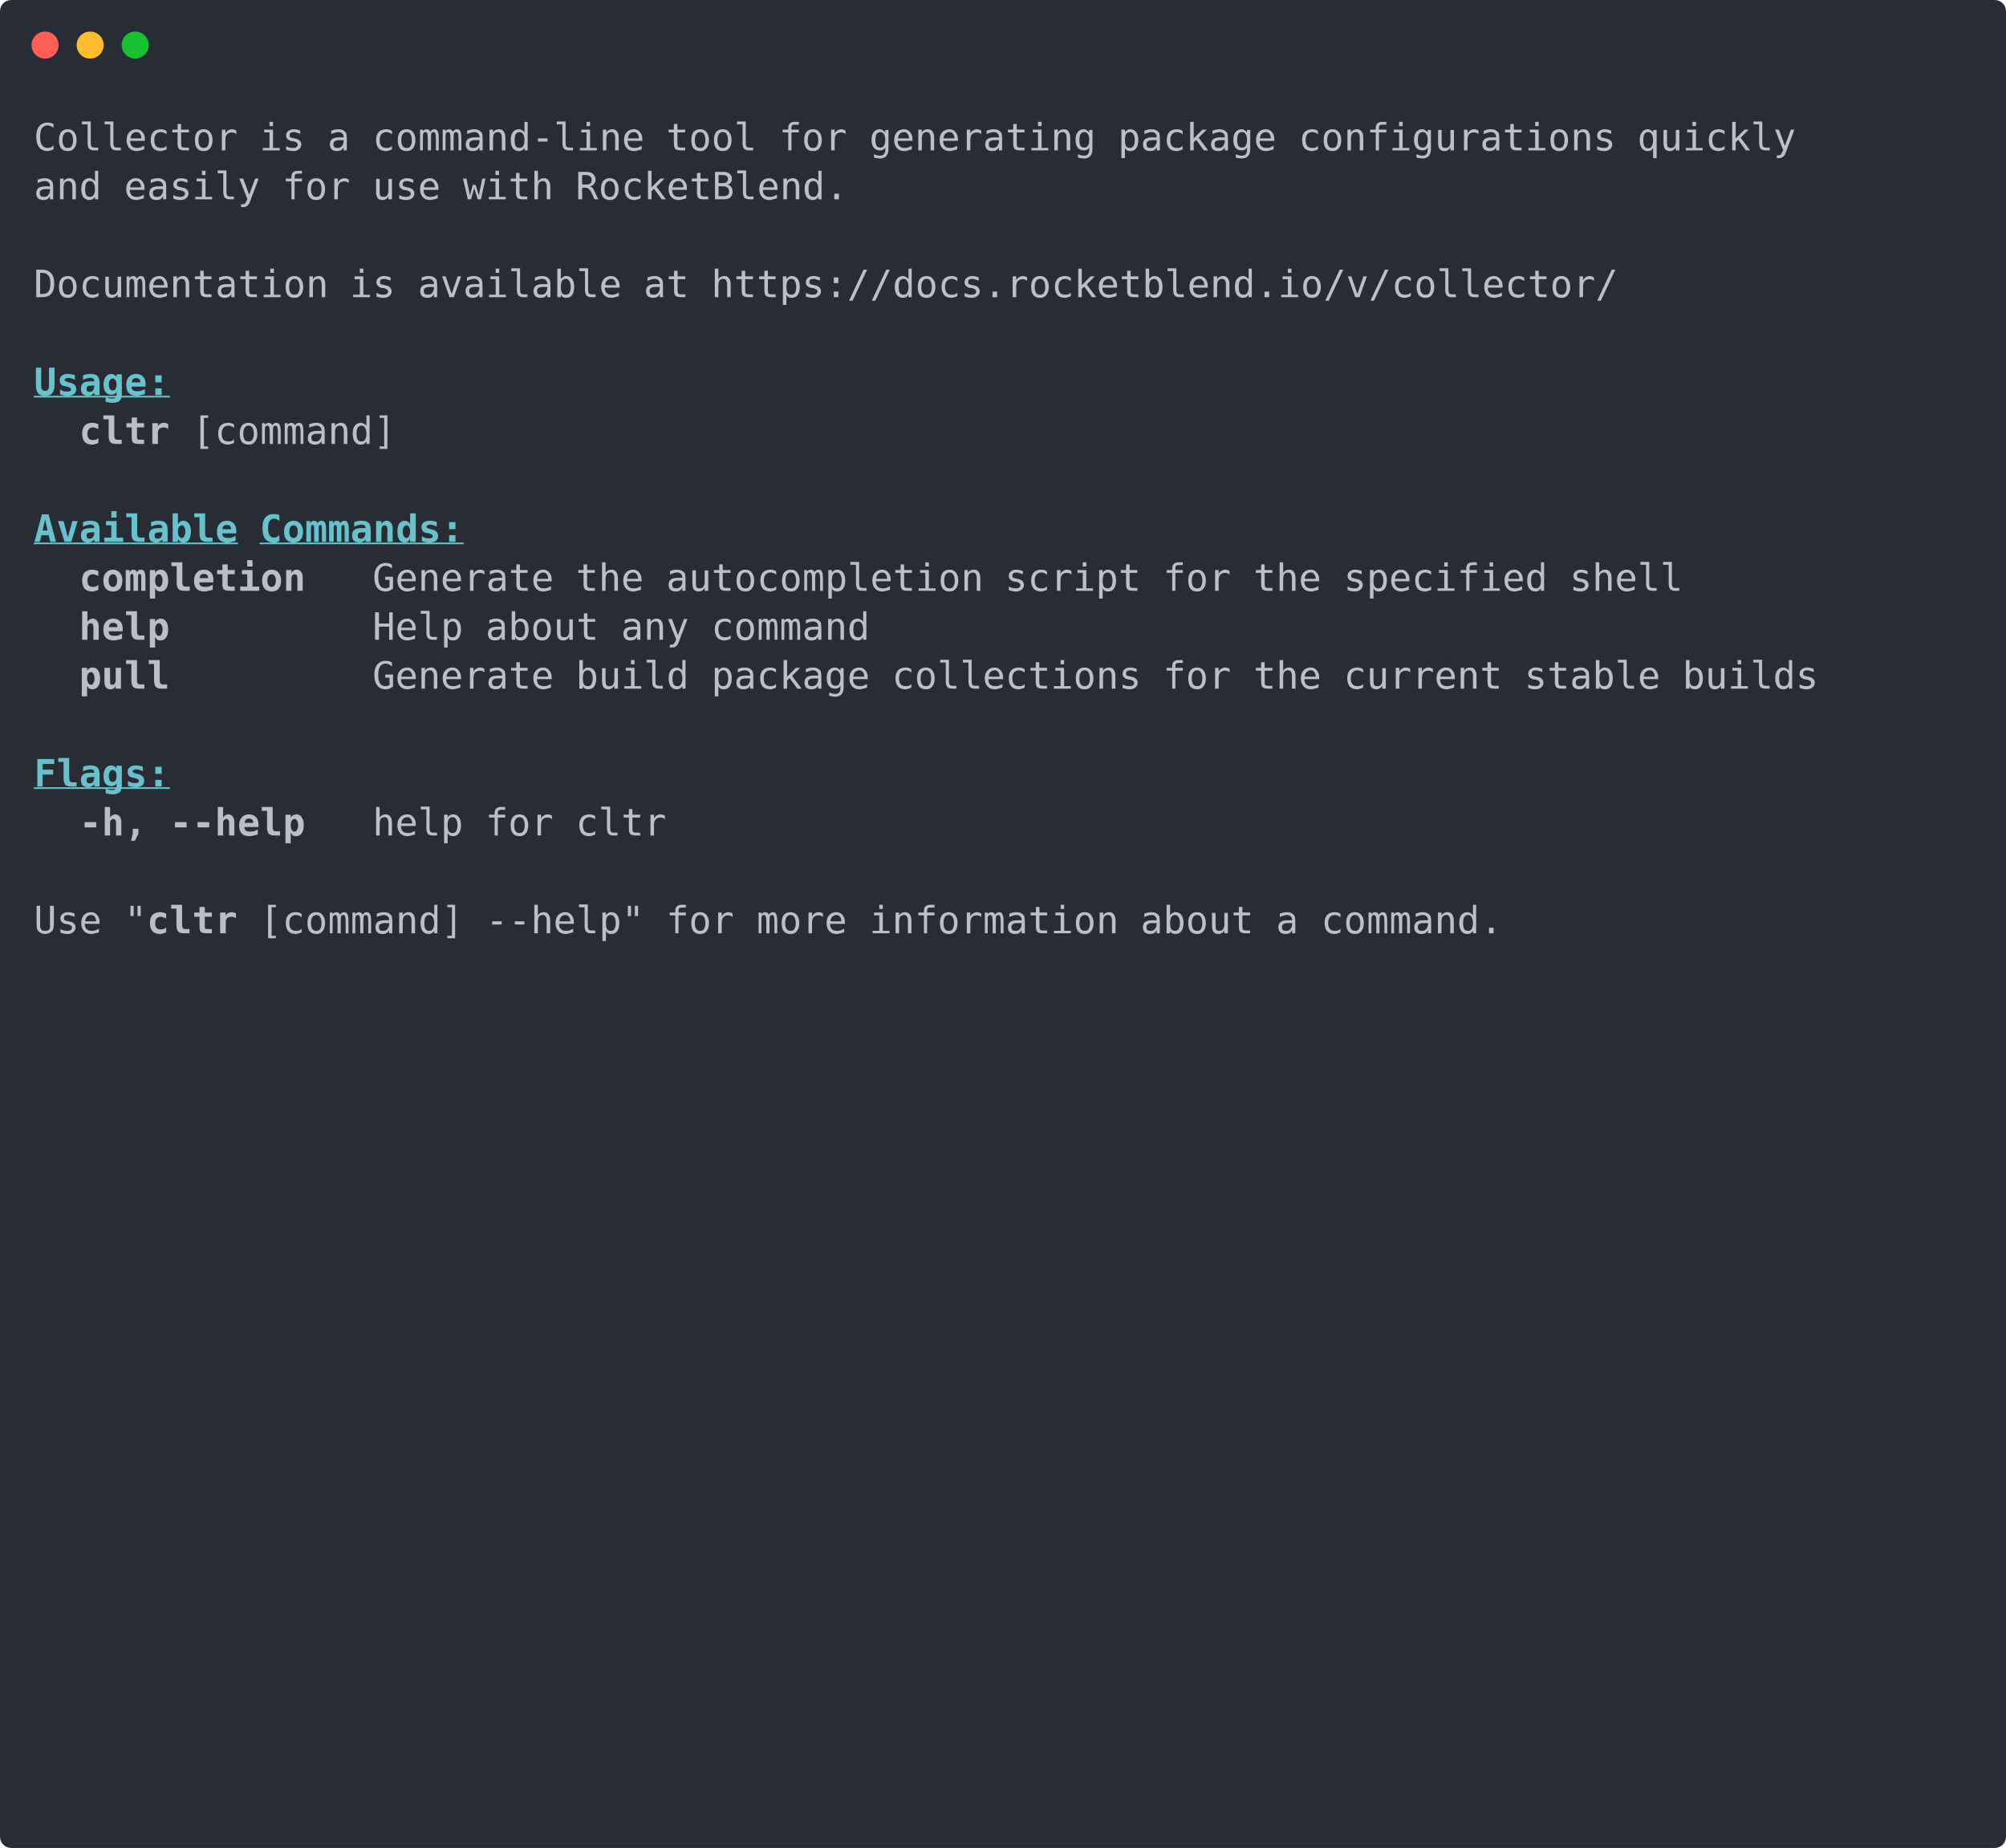
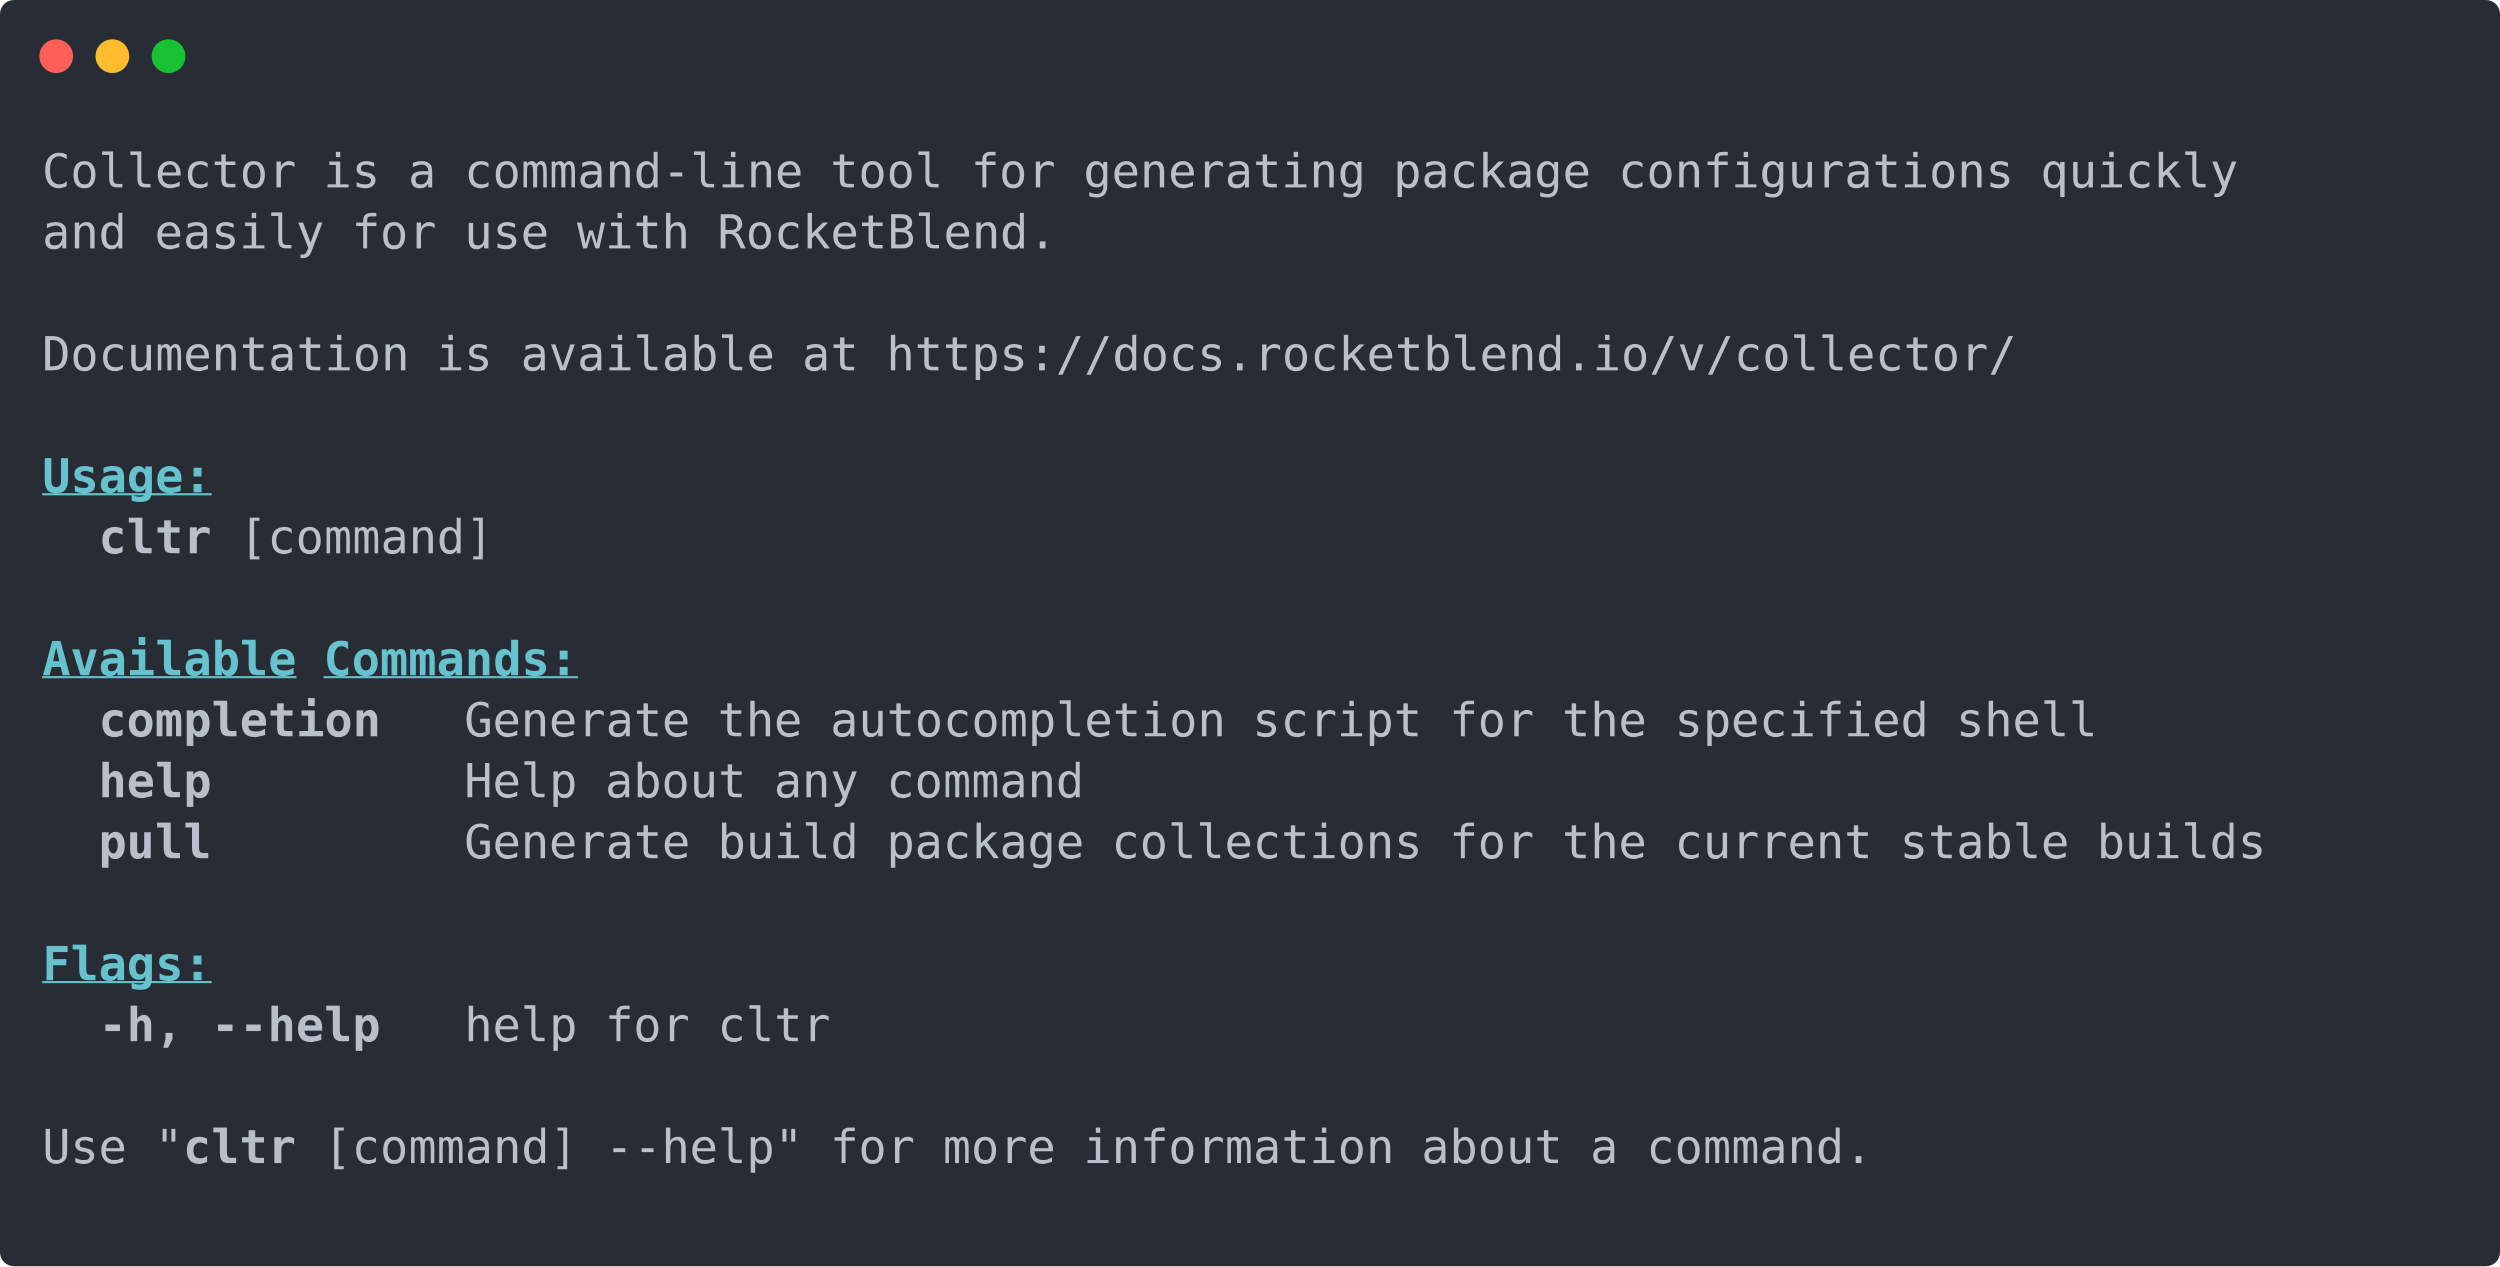
- <svg xmlns="http://www.w3.org/2000/svg" xmlns:xlink="http://www.w3.org/1999/xlink" width="890" height="819.85">
-   <rect width="890" height="819.85" rx="5" ry="5" class="a" />
+ <svg xmlns="http://www.w3.org/2000/svg" xmlns:xlink="http://www.w3.org/1999/xlink" width="890" height="450.78">
+   <rect width="890" height="450.78" rx="5" ry="5" class="a" />
  <svg y="0%" x="0%">
    <circle cx="20" cy="20" r="6" fill="#ff5f58" />
    <circle cx="40" cy="20" r="6" fill="#ffbd2e" />
    <circle cx="60" cy="20" r="6" fill="#18c132" />
  </svg>
-   <svg height="759.85" viewBox="0 0 85 75.985" width="850" x="15" y="50">
+   <svg height="390.78" viewBox="0 0 85 39.078" width="850" x="15" y="50">
    <style>.a{fill:#282d35}.g,.h,.i{white-space:pre}.g{fill:#b9c0cb}.h,.i{font-weight:700}.h{fill:#66c2cd;text-decoration:underline}.i{fill:#b9bfca}</style>
    <g font-family="Monaco,Consolas,Menlo,'Bitstream Vera Sans Mono','Powerline Symbols',monospace" font-size="1.67">
      <defs>
        <symbol id="a">
-           <path fill="transparent" d="M0 0h85v35H0z" />
+           <path fill="transparent" d="M0 0h85v19H0z" />
        </symbol>
      </defs>
-       <path class="a" d="M0 0h85v75.985H0z" />
+       <path class="a" d="M0 0h85v39.078H0z" />
      <svg width="85">
        <svg>
          <use xlink:href="#a" />
          <text y="1.67" class="g">Collector</text>
          <text x="10.02" y="1.67" class="g">is</text>
          <text x="13.026" y="1.67" class="g">a</text>
          <text x="15.03" y="1.67" class="g">command-line</text>
          <text x="28.056" y="1.67" class="g">tool</text>
          <text x="33.066" y="1.67" class="g">for</text>
          <text x="37.074" y="1.67" class="g">generating</text>
          <text x="48.096" y="1.67" class="g">package</text>
          <text x="56.112" y="1.67" class="g">configurations</text>
          <text x="71.142" y="1.67" class="g">quickly</text>
          <text y="3.841" class="g">and</text>
          <text x="4.008" y="3.841" class="g">easily</text>
          <text x="11.022" y="3.841" class="g">for</text>
          <text x="15.03" y="3.841" class="g">use</text>
          <text x="19.038" y="3.841" class="g">with</text>
          <text x="24.048" y="3.841" class="g">RocketBlend.</text>
          <text y="8.183" class="g">Documentation</text>
          <text x="14.028" y="8.183" class="g">is</text>
          <text x="17.034" y="8.183" class="g">available</text>
          <text x="27.054" y="8.183" class="g">at</text>
          <text x="30.06" y="8.183" class="g">https://docs.rocketblend.io/v/collector/</text>
          <text y="12.525" class="h">Usage:</text>
          <text x="2.004" y="14.696" class="i">cltr</text>
          <text x="7.014" y="14.696" class="g">[command]</text>
          <text y="19.038" class="h">Available</text>
          <text x="10.02" y="19.038" class="h">Commands:</text>
          <text x="2.004" y="21.209" class="i">completion</text>
          <text x="15.03" y="21.209" class="g">Generate</text>
          <text x="24.048" y="21.209" class="g">the</text>
          <text x="28.056" y="21.209" class="g">autocompletion</text>
          <text x="43.086" y="21.209" class="g">script</text>
          <text x="50.1" y="21.209" class="g">for</text>
          <text x="54.108" y="21.209" class="g">the</text>
          <text x="58.116" y="21.209" class="g">specified</text>
          <text x="68.136" y="21.209" class="g">shell</text>
          <text x="2.004" y="23.38" class="i">help</text>
          <text x="15.03" y="23.38" class="g">Help</text>
          <text x="20.04" y="23.38" class="g">about</text>
          <text x="26.052" y="23.38" class="g">any</text>
          <text x="30.06" y="23.38" class="g">command</text>
          <text x="2.004" y="25.551" class="i">pull</text>
          <text x="15.03" y="25.551" class="g">Generate</text>
          <text x="24.048" y="25.551" class="g">build</text>
          <text x="30.06" y="25.551" class="g">package</text>
          <text x="38.076" y="25.551" class="g">collections</text>
          <text x="50.1" y="25.551" class="g">for</text>
          <text x="54.108" y="25.551" class="g">the</text>
          <text x="58.116" y="25.551" class="g">current</text>
          <text x="66.132" y="25.551" class="g">stable</text>
          <text x="73.146" y="25.551" class="g">builds</text>
          <text y="29.893" class="h">Flags:</text>
          <text x="2.004" y="32.064" class="i">-h,</text>
          <text x="6.012" y="32.064" class="i">--help</text>
          <text x="15.03" y="32.064" class="g">help</text>
          <text x="20.04" y="32.064" class="g">for</text>
          <text x="24.048" y="32.064" class="g">cltr</text>
          <text y="36.406" class="g">Use</text>
          <text x="4.008" y="36.406" class="g">"</text>
          <text x="5.01" y="36.406" class="i">cltr</text>
          <text x="10.02" y="36.406" class="g">[command]</text>
          <text x="20.04" y="36.406" class="g">--help"</text>
          <text x="28.056" y="36.406" class="g">for</text>
          <text x="32.064" y="36.406" class="g">more</text>
          <text x="37.074" y="36.406" class="g">information</text>
          <text x="49.098" y="36.406" class="g">about</text>
          <text x="55.11" y="36.406" class="g">a</text>
          <text x="57.114" y="36.406" class="g">command.</text>
        </svg>
      </svg>
    </g>
  </svg>
</svg>
